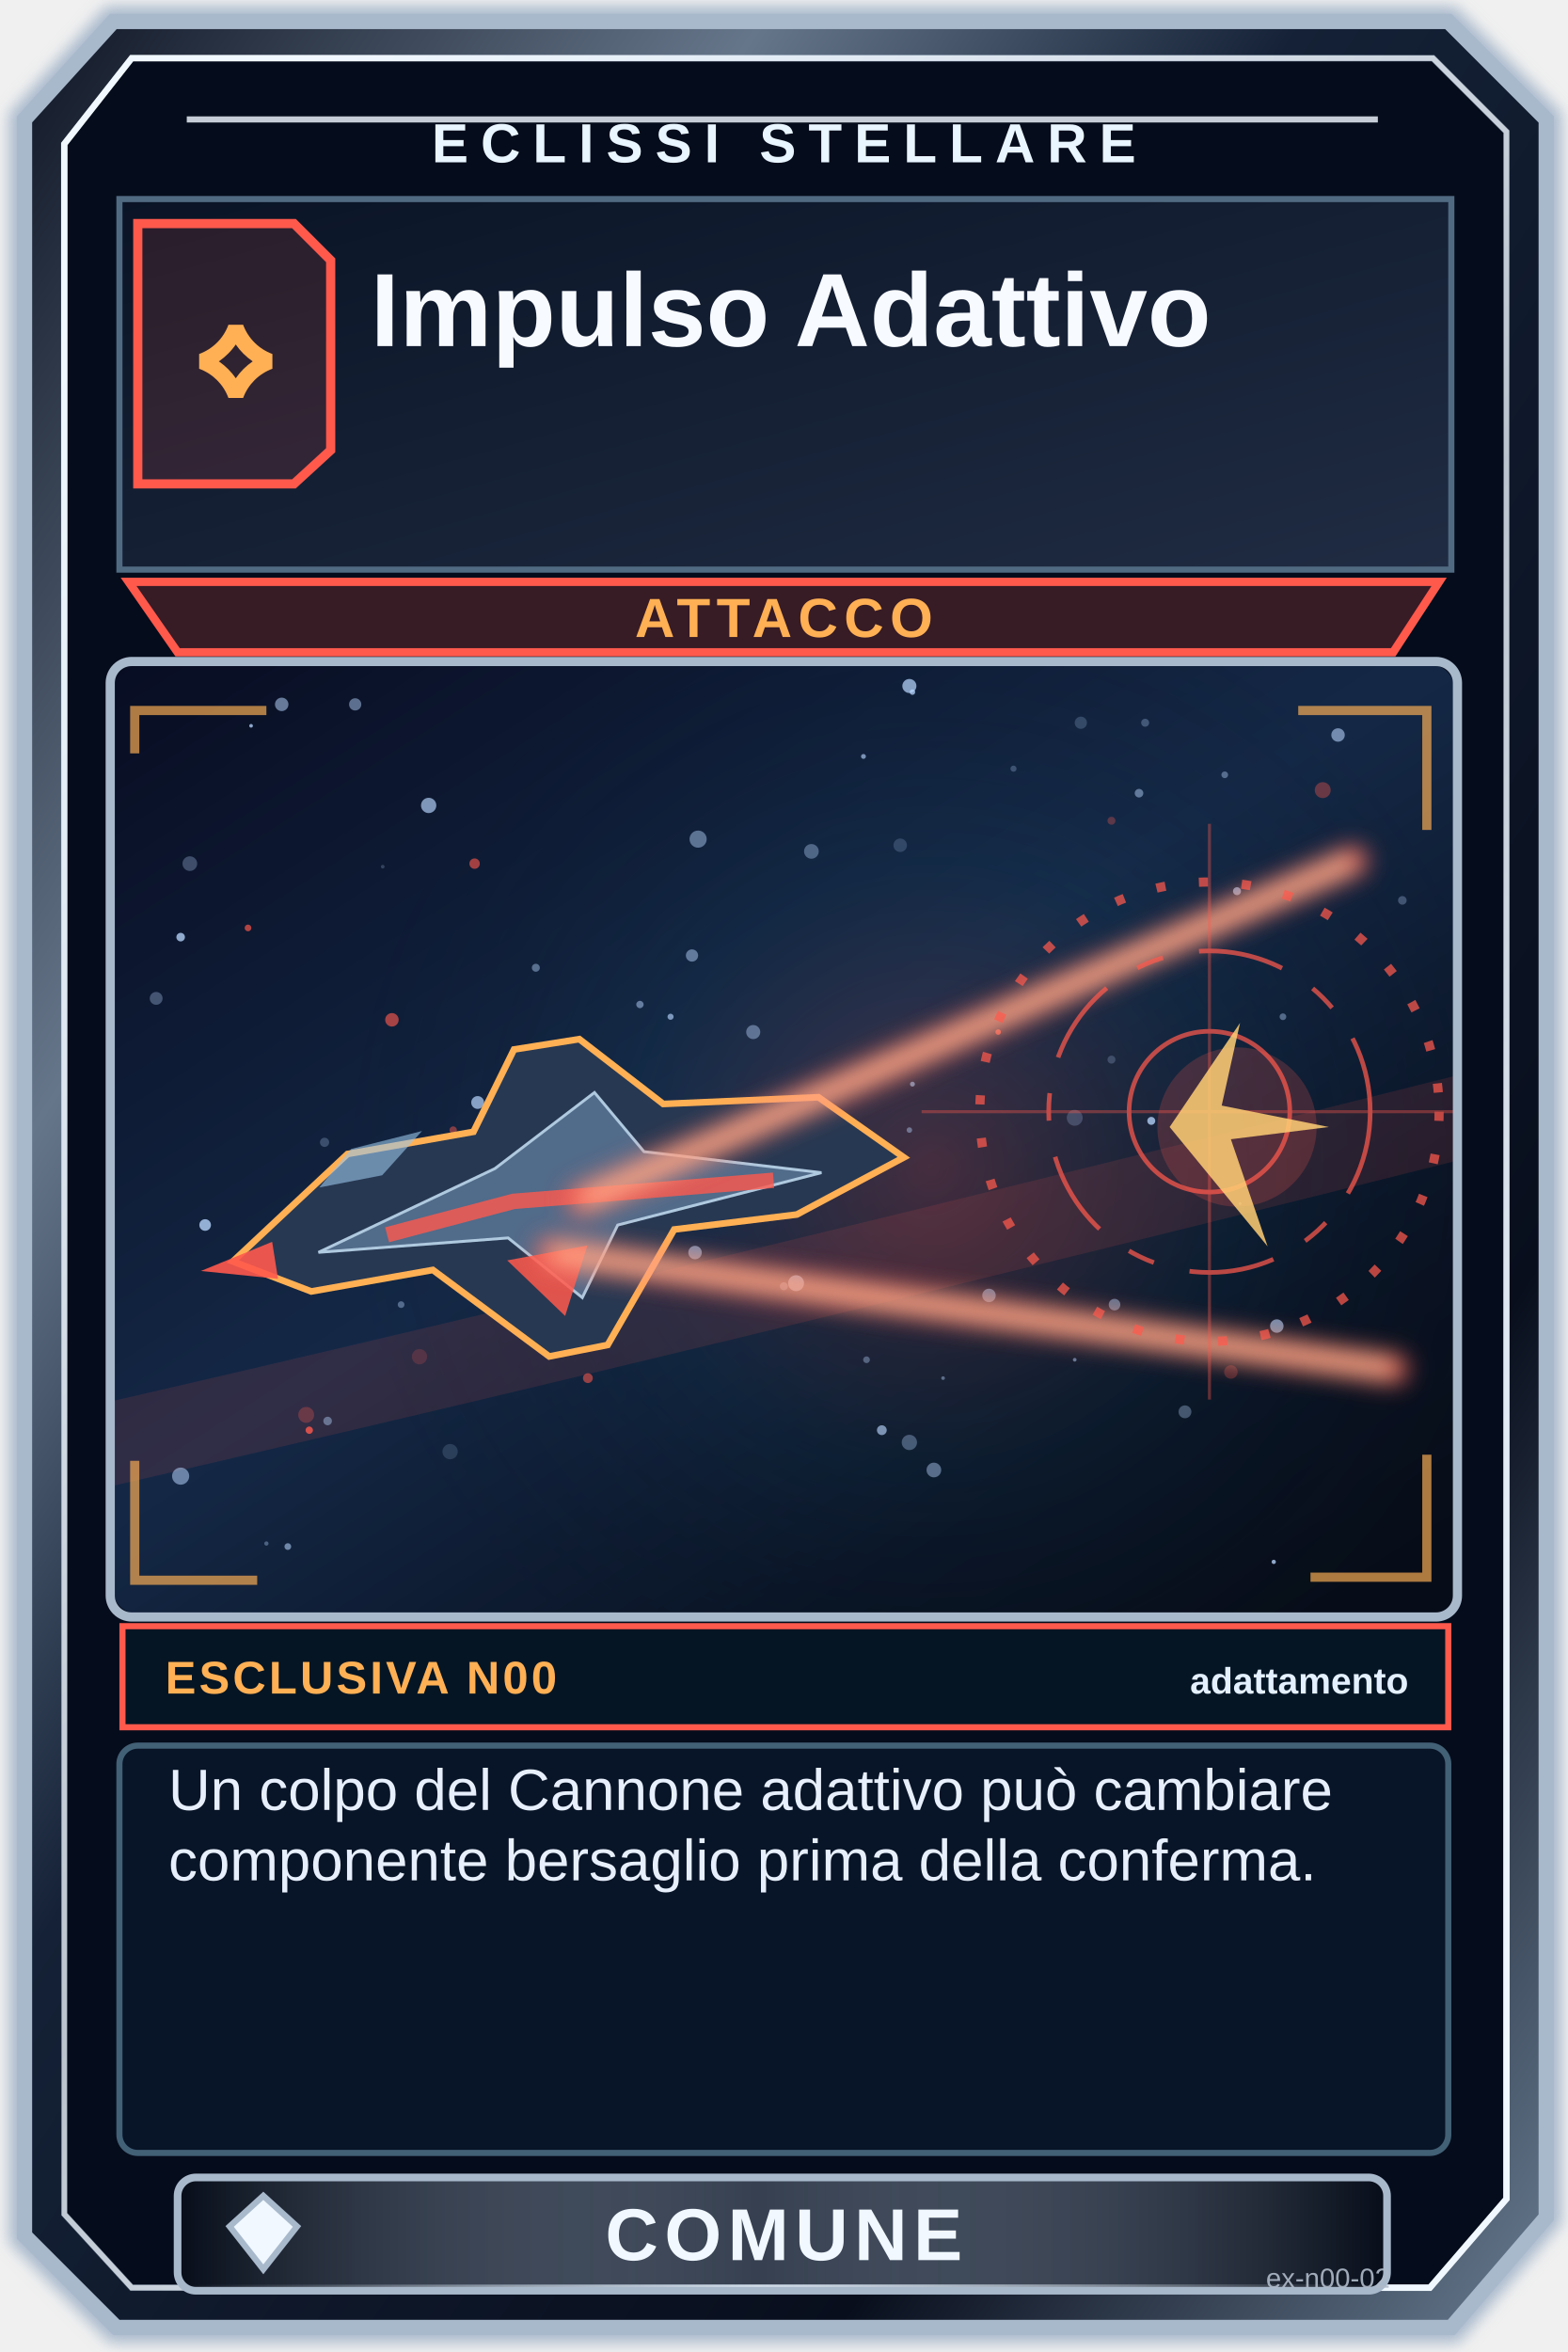
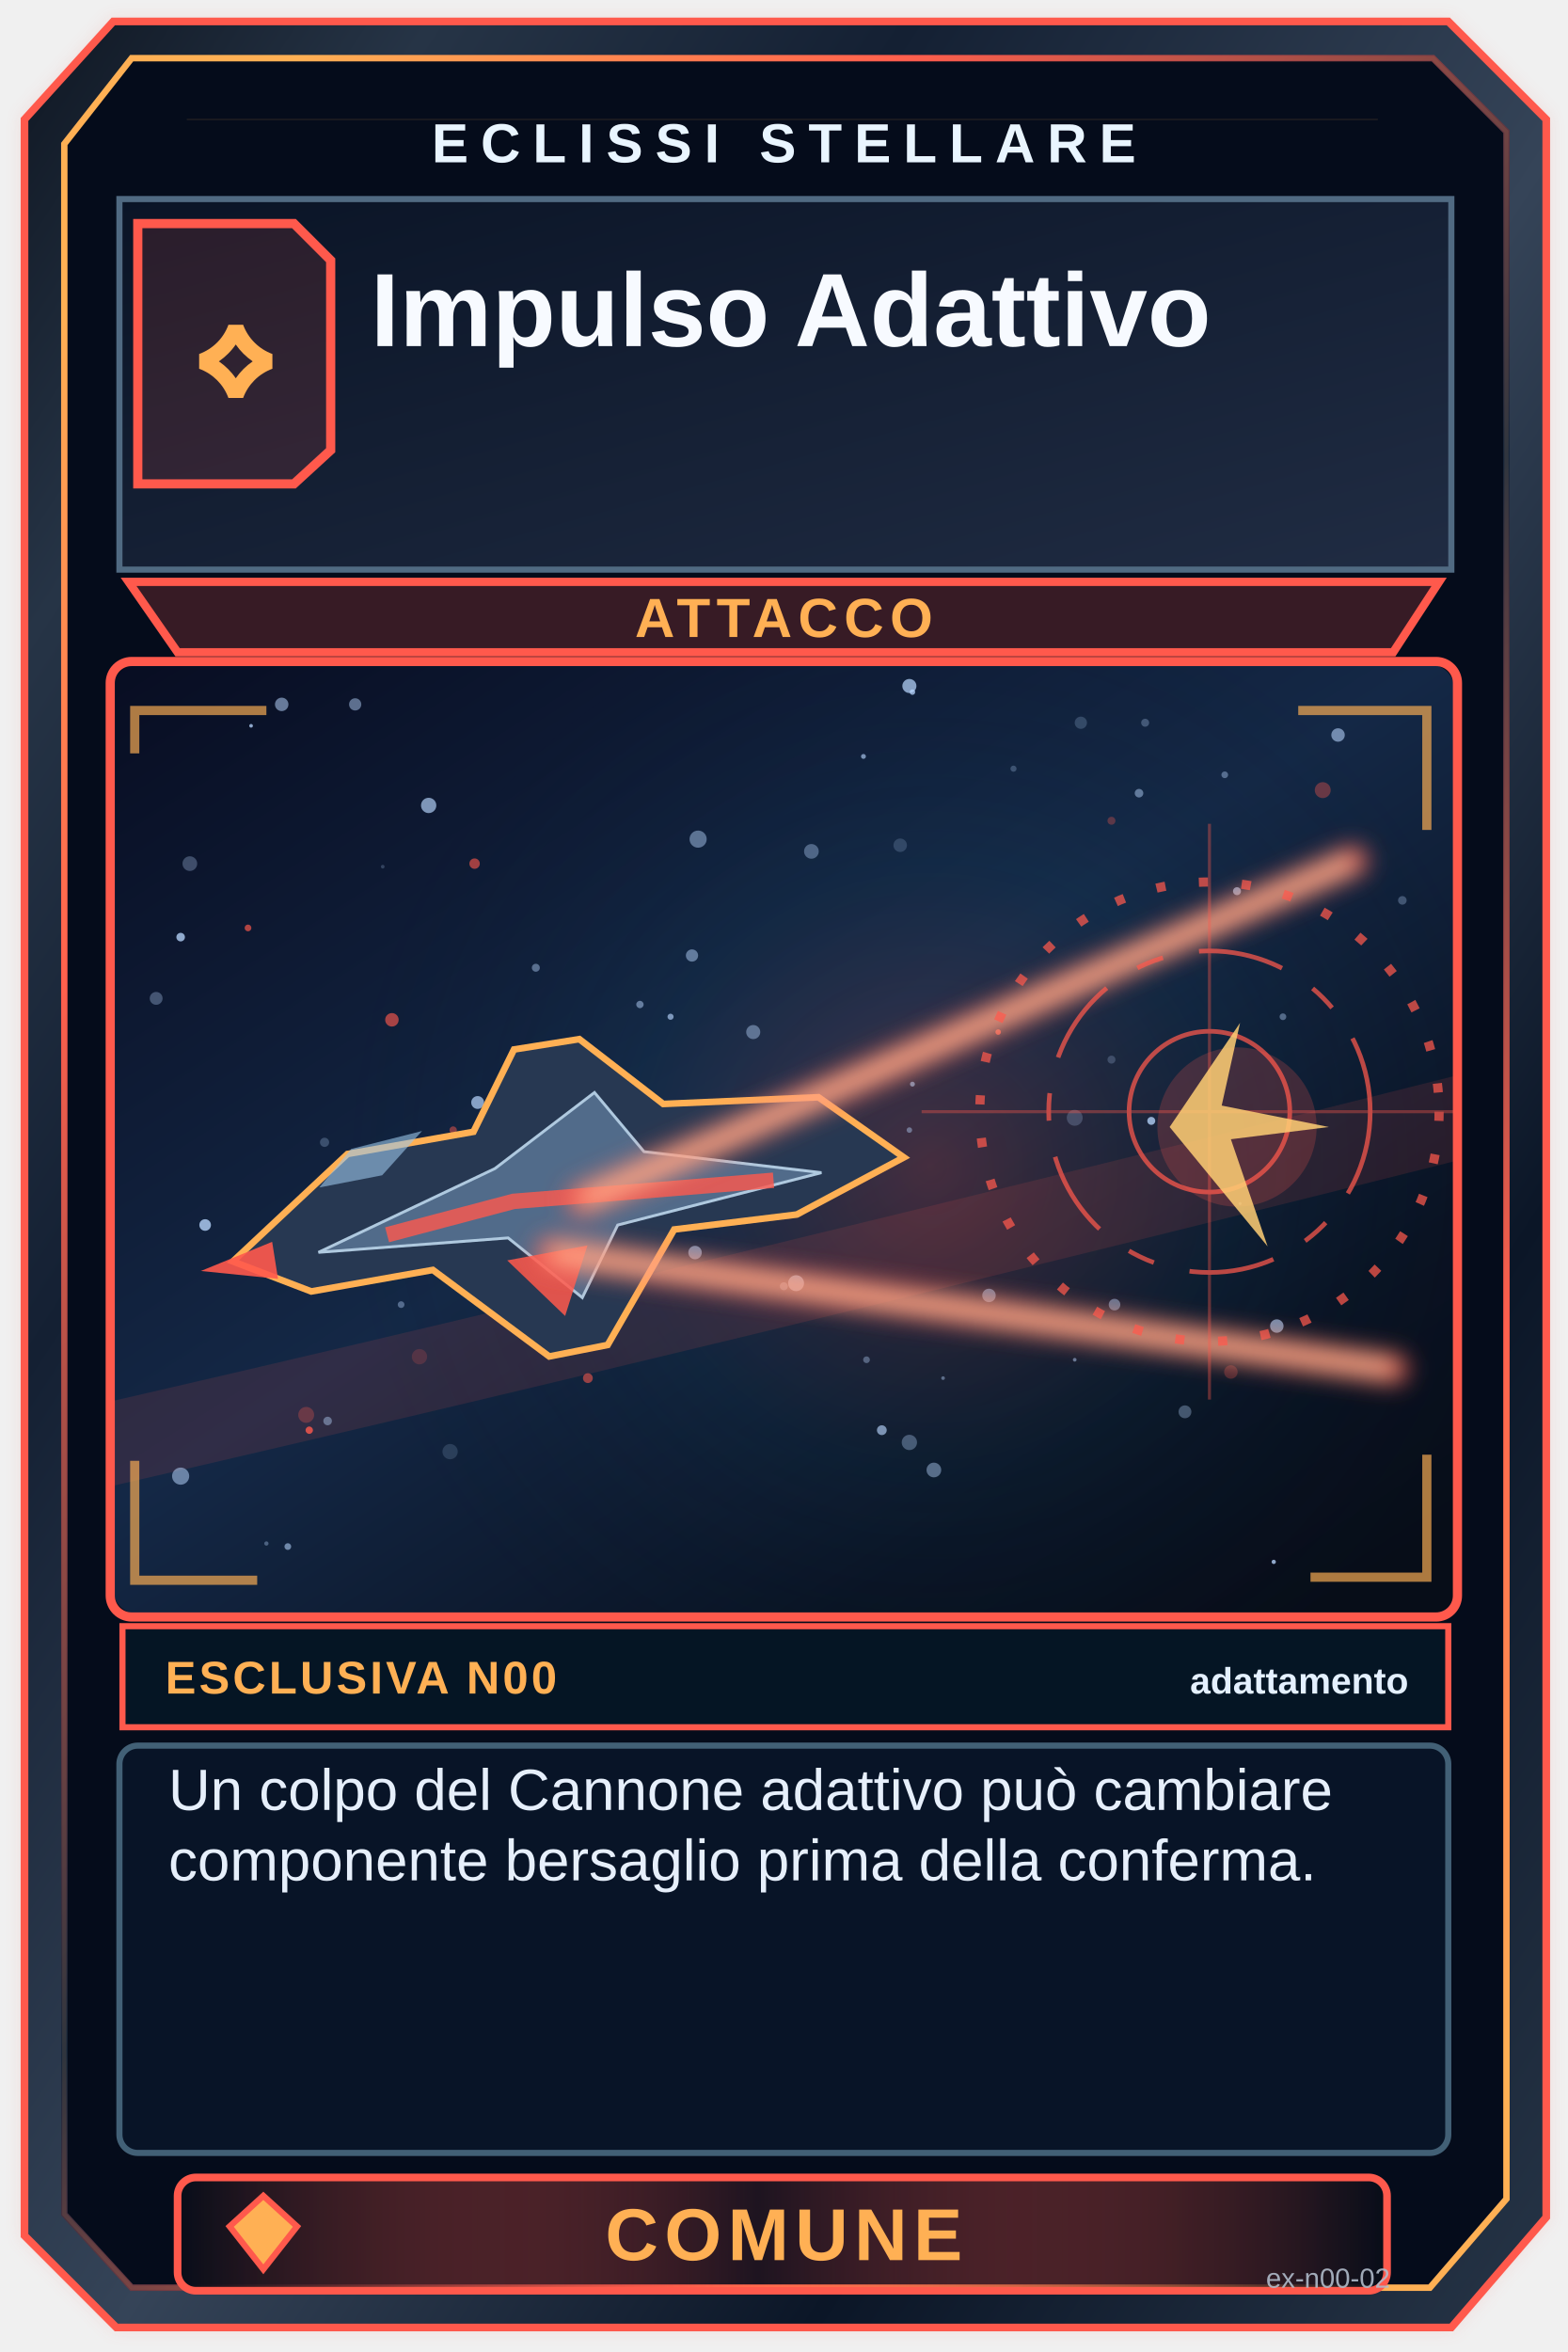
<svg xmlns="http://www.w3.org/2000/svg" width="512" height="768" viewBox="0 0 512 768" role="img" aria-label="Impulso Adattivo · ATTACCO · COMUNE">
  <defs>
    <linearGradient id="metal" x1="0" y1="0" x2="1" y2="1">
-       <stop stop-color="#111827" />
-       <stop offset=".24" stop-color="#66768a" />
-       <stop offset=".42" stop-color="#142136" />
-       <stop offset=".77" stop-color="#080e1c" />
-       <stop offset="1" stop-color="#66798e" />
+       <stop stop-color="#101824" />
+       <stop offset=".13" stop-color="#263446" />
+       <stop offset=".29" stop-color="#142033" />
+       <stop offset=".53" stop-color="#354458" />
+       <stop offset=".76" stop-color="#0b1627" />
+       <stop offset="1" stop-color="#263446" />
    </linearGradient>
    <linearGradient id="rim" x1=".15" y1="0" x2=".87" y2="1">
-       <stop stop-color="#f1f8ff" />
-       <stop offset=".2" stop-color="#a9b9cc" />
+       <stop stop-color="#ffb054" />
+       <stop offset=".2" stop-color="#ff594c" />
      <stop offset=".52" stop-color="#19283c" />
-       <stop offset=".78" stop-color="#a9b9cc" />
-       <stop offset="1" stop-color="#f1f8ff" />
+       <stop offset=".78" stop-color="#ff594c" />
+       <stop offset="1" stop-color="#ffb054" />
    </linearGradient>
    <linearGradient id="spaceSky" x1="0" y1="0" x2=".9" y2="1">
      <stop stop-color="#080d22" />
      <stop offset=".49" stop-color="#142846" />
      <stop offset=".82" stop-color="#091222" />
      <stop offset="1" stop-color="#070d18" />
    </linearGradient>
    <radialGradient id="planet">
      <stop stop-color="#ff594c" stop-opacity=".65" />
      <stop offset=".52" stop-color="#194761" stop-opacity=".42" />
      <stop offset="1" stop-color="#0a1529" stop-opacity=".05" />
    </radialGradient>
    <linearGradient id="titlePanel" x1="0" x2="1" y1="0" y2="1">
      <stop stop-color="#0a1426" />
      <stop offset="1" stop-color="#202c43" />
    </linearGradient>
    <linearGradient id="rarityShine" x1="0" y1="0" x2="1" y2="0">
      <stop stop-color="#070d19" />
-       <stop offset=".48" stop-color="#a9b9cc" stop-opacity=".30" />
+       <stop offset=".48" stop-color="#ff594c" stop-opacity="0.1" />
      <stop offset="1" stop-color="#070d19" />
    </linearGradient>
    <filter id="rimGlow" x="-30%" y="-30%" width="160%" height="160%">
-       <feGaussianBlur stdDeviation="2.3" />
+       <feGaussianBlur stdDeviation="2.45" />
    </filter>
    <filter id="beamGlow" x="-70%" y="-70%" width="240%" height="240%">
      <feGaussianBlur stdDeviation="4" />
    </filter>
    <clipPath id="artClip">
      <rect x="37" y="217" width="438" height="310" rx="8" />
    </clipPath>
  </defs>
-   <path d="M37 7H473L505 39V724L474 760H38L8 730V39Z" fill="#030712" stroke="#a9b9cc" stroke-width="10" filter="url(#rimGlow)" />
-   <path d="M37 7H473L505 39V724L474 760H38L8 730V39Z" fill="url(#metal)" stroke="#a9b9cc" stroke-width="5" />
+   <path d="M37 7H473L505 39V724L474 760H38L8 730V39Z" fill="#030712" stroke="#ff594c" stroke-width="2.8" opacity="0.12" filter="url(#rimGlow)" />
+   <path d="M37 7H473L505 39V724L474 760H38L8 730V39Z" fill="url(#metal)" stroke="#ff594c" stroke-width="2.5" />
  <path d="M43 19H468L492 43V718L467 747H43L21 723V47Z" fill="#050c1b" stroke="url(#rim)" stroke-width="2.1" />
-   <path d="M43 19H468L492 43V718L467 747H43L21 723V47Z" fill="none" stroke="#f1f8ff" stroke-width="1.8" opacity=".75" />
-   <path d="M61 39H450" stroke="#f1f8ff" stroke-width="2" opacity=".82" />
+   <path d="M43 19H468L492 43V718L467 747H43L21 723V47Z" fill="none" stroke="#ffb054" stroke-width="1.35" opacity="0.1" />
+   <path d="M61 39H450" stroke="#ffb054" stroke-width="0.5" opacity="0.1" />
+   <path d="M32 85V51L52 29H135 M376 29H458L482 52V122 M32 648V715L50 735H128 M382 735H460L481 713V647" fill="none" stroke="#f7fcff" stroke-width="1" opacity="0" />
+   <path d="M61 43H450" stroke="#fff" stroke-width="1" opacity="0" />
  <text x="256" y="53" text-anchor="middle" fill="#e9f5ff" font-size="18" font-family="Arial, sans-serif" font-weight="700" letter-spacing="4">ECLISSI STELLARE</text>
  <path d="M39 65H474V186H39Z" fill="url(#titlePanel)" stroke="#506a82" stroke-width="2" />
  <path d="M45 73H96L108 85V147L96 158H45Z" fill="#ff594c" fill-opacity=".13" stroke="#ff594c" stroke-width="3" />
  <text x="77" y="128" text-anchor="middle" fill="#ffb054" font-family="Arial, sans-serif" font-size="40" font-weight="bold">⟡</text>
  <text x="121" y="113" fill="#f7faff" font-family="Arial,sans-serif" font-size="34" font-weight="800">Impulso Adattivo</text>
  <path d="M42 190H470L455 213H58Z" fill="#ff594c" fill-opacity=".20" stroke="#ff594c" stroke-width="2.7" />
  <text x="256" y="208" text-anchor="middle" fill="#ffb054" font-family="Arial,sans-serif" font-size="18" font-weight="900" letter-spacing="2">ATTACCO</text>
  <g clip-path="url(#artClip)">
    <rect x="37" y="217" width="438" height="310" fill="url(#spaceSky)" />
    <circle cx="304" cy="381" r="189" fill="url(#planet)" opacity=".34" />
    <path d="M12 477Q218 430 508 357" fill="none" stroke="#ff594c" stroke-width="27" opacity=".12" />
    <circle cx="137" cy="443" r="2.5" fill="#ff594c" opacity="0.18" />
    <circle cx="59" cy="482" r="2.8" fill="#b9d7ff" opacity="0.52" />
    <circle cx="437" cy="240" r="2.2" fill="#b9d7ff" opacity="0.57" />
    <circle cx="351" cy="444" r="0.6" fill="#b9d7ff" opacity="0.49" />
    <circle cx="246" cy="337" r="2.3" fill="#b9d7ff" opacity="0.42" />
    <circle cx="51" cy="326" r="2.1" fill="#b9d7ff" opacity="0.32" />
    <circle cx="155" cy="282" r="1.7" fill="#ff594c" opacity="0.61" />
    <circle cx="116" cy="230" r="2.0" fill="#b9d7ff" opacity="0.47" />
    <circle cx="308" cy="450" r="0.6" fill="#b9d7ff" opacity="0.42" />
    <circle cx="297" cy="369" r="0.9" fill="#b9d7ff" opacity="0.42" />
    <circle cx="209" cy="328" r="1.2" fill="#b9d7ff" opacity="0.49" />
    <circle cx="404" cy="291" r="1.3" fill="#b9d7ff" opacity="0.66" />
    <circle cx="363" cy="268" r="1.3" fill="#ff594c" opacity="0.31" />
    <circle cx="417" cy="433" r="2.2" fill="#b9d7ff" opacity="0.61" />
    <circle cx="214" cy="379" r="1.8" fill="#b9d7ff" opacity="0.71" />
    <circle cx="298" cy="226" r="0.9" fill="#b9d7ff" opacity="0.74" />
    <circle cx="59" cy="306" r="1.4" fill="#b9d7ff" opacity="0.76" />
    <circle cx="372" cy="259" r="1.4" fill="#b9d7ff" opacity="0.47" />
    <circle cx="100" cy="462" r="2.6" fill="#ff594c" opacity="0.28" />
    <circle cx="131" cy="426" r="1.1" fill="#b9d7ff" opacity="0.39" />
    <circle cx="67" cy="400" r="1.9" fill="#b9d7ff" opacity="0.78" />
    <circle cx="160" cy="390" r="2.7" fill="#b9d7ff" opacity="0.32" />
    <circle cx="246" cy="370" r="1.7" fill="#b9d7ff" opacity="0.25" />
    <circle cx="351" cy="365" r="2.6" fill="#b9d7ff" opacity="0.22" />
    <circle cx="81" cy="303" r="1.1" fill="#ff594c" opacity="0.67" />
    <circle cx="387" cy="461" r="2.1" fill="#b9d7ff" opacity="0.33" />
    <circle cx="331" cy="251" r="1.0" fill="#b9d7ff" opacity="0.26" />
    <circle cx="363" cy="346" r="1.3" fill="#b9d7ff" opacity="0.22" />
    <circle cx="228" cy="274" r="2.8" fill="#b9d7ff" opacity="0.45" />
    <circle cx="255" cy="365" r="0.7" fill="#b9d7ff" opacity="0.24" />
    <circle cx="326" cy="337" r="0.9" fill="#ff594c" opacity="0.80" />
    <circle cx="376" cy="366" r="1.3" fill="#b9d7ff" opacity="0.76" />
    <circle cx="353" cy="236" r="2.0" fill="#b9d7ff" opacity="0.21" />
    <circle cx="265" cy="278" r="2.4" fill="#b9d7ff" opacity="0.37" />
    <circle cx="195" cy="391" r="2.3" fill="#b9d7ff" opacity="0.35" />
    <circle cx="256" cy="420" r="1.3" fill="#b9d7ff" opacity="0.41" />
    <circle cx="148" cy="369" r="1.2" fill="#ff594c" opacity="0.48" />
    <circle cx="212" cy="384" r="1.6" fill="#b9d7ff" opacity="0.67" />
    <circle cx="458" cy="294" r="1.4" fill="#b9d7ff" opacity="0.29" />
    <circle cx="82" cy="237" r="0.6" fill="#b9d7ff" opacity="0.76" />
    <circle cx="140" cy="263" r="2.5" fill="#b9d7ff" opacity="0.66" />
    <circle cx="175" cy="316" r="1.3" fill="#b9d7ff" opacity="0.43" />
    <circle cx="192" cy="357" r="0.8" fill="#ff594c" opacity="0.72" />
    <circle cx="283" cy="444" r="1.1" fill="#b9d7ff" opacity="0.36" />
    <circle cx="120" cy="379" r="2.7" fill="#b9d7ff" opacity="0.66" />
    <circle cx="219" cy="332" r="1.0" fill="#b9d7ff" opacity="0.64" />
    <circle cx="147" cy="474" r="2.5" fill="#b9d7ff" opacity="0.16" />
    <circle cx="62" cy="282" r="2.4" fill="#b9d7ff" opacity="0.29" />
    <circle cx="128" cy="333" r="2.2" fill="#ff594c" opacity="0.63" />
    <circle cx="107" cy="464" r="1.4" fill="#b9d7ff" opacity="0.42" />
    <circle cx="323" cy="423" r="2.2" fill="#b9d7ff" opacity="0.50" />
    <circle cx="94" cy="505" r="1.1" fill="#b9d7ff" opacity="0.56" />
    <circle cx="156" cy="360" r="2.1" fill="#b9d7ff" opacity="0.70" />
    <circle cx="282" cy="247" r="0.8" fill="#b9d7ff" opacity="0.62" />
    <circle cx="101" cy="467" r="1.2" fill="#ff594c" opacity="0.80" />
    <circle cx="92" cy="230" r="2.2" fill="#b9d7ff" opacity="0.53" />
    <circle cx="288" cy="467" r="1.6" fill="#b9d7ff" opacity="0.63" />
    <circle cx="297" cy="471" r="2.5" fill="#b9d7ff" opacity="0.33" />
    <circle cx="87" cy="504" r="0.7" fill="#b9d7ff" opacity="0.35" />
    <circle cx="227" cy="409" r="2.2" fill="#b9d7ff" opacity="0.57" />
    <circle cx="402" cy="448" r="2.2" fill="#ff594c" opacity="0.25" />
    <circle cx="226" cy="312" r="2.0" fill="#b9d7ff" opacity="0.48" />
    <circle cx="106" cy="373" r="1.5" fill="#b9d7ff" opacity="0.25" />
    <circle cx="405" cy="393" r="0.5" fill="#b9d7ff" opacity="0.46" />
    <circle cx="305" cy="480" r="2.4" fill="#b9d7ff" opacity="0.43" />
    <circle cx="374" cy="236" r="1.3" fill="#b9d7ff" opacity="0.29" />
    <circle cx="192" cy="450" r="1.6" fill="#ff594c" opacity="0.57" />
    <circle cx="400" cy="253" r="1.1" fill="#b9d7ff" opacity="0.40" />
    <circle cx="294" cy="276" r="2.2" fill="#b9d7ff" opacity="0.19" />
    <circle cx="125" cy="283" r="0.6" fill="#b9d7ff" opacity="0.22" />
    <circle cx="297" cy="224" r="2.3" fill="#b9d7ff" opacity="0.71" />
    <circle cx="416" cy="510" r="0.7" fill="#b9d7ff" opacity="0.76" />
    <circle cx="432" cy="258" r="2.6" fill="#ff594c" opacity="0.36" />
    <circle cx="215" cy="381" r="0.9" fill="#b9d7ff" opacity="0.46" />
    <circle cx="419" cy="332" r="1.1" fill="#b9d7ff" opacity="0.40" />
    <circle cx="364" cy="426" r="1.9" fill="#b9d7ff" opacity="0.46" />
    <circle cx="260" cy="419" r="2.6" fill="#b9d7ff" opacity="0.66" />
    <circle cx="298" cy="354" r="0.8" fill="#b9d7ff" opacity="0.56" />
    <g transform="translate(185 391) rotate(-9) scale(0.72)">
      <path d="M-154 5 L-95 -35 L-37 -36 L-13 -70 L17 -70 L50 -35 L120 -27 L154 6 L102 24 L46 22 L8 69 L-19 70 L-65 23 L-121 24 Z" fill="#273852" stroke="#ffb054" stroke-width="3" />
      <path d="M-115 7 L-30 -18 L20 -45 L38 -15 L116 7 L21 16 L0 46 L-29 14Z" fill="#516b8a" stroke="#afc9df" stroke-width="1.3" />
      <path d="M-83 4 L-24 -2 L28 2 L94 7" fill="none" stroke="#ff594c" stroke-width="7" opacity=".8" />
      <path d="M-31 24 L-9 53 L6 23" fill="#ff594c" opacity=".85" />
      <path d="M-135 -1 L-169 7 L-135 16" fill="#ff594c" opacity=".9" />
      <path d="M-110 -22 L-81 -23 L-60 -40 L-93 -37 Z" fill="#99c4e8" opacity=".6" />
    </g>
    <g filter="url(#beamGlow)">
      <path d="M190 392 L442 281 M180 409 L455 447" stroke="#ff594c" stroke-width="9" stroke-linecap="round" />
      <path d="M190 392 L442 281 M180 409 L455 447" stroke="#fff3c2" stroke-width="2.4" />
    </g>
    <g fill="none" stroke="#ff594c" opacity=".72">
      <circle cx="395" cy="363" r="75" stroke-width="3" stroke-dasharray="3 11" />
      <circle cx="395" cy="363" r="52.5" stroke-width="1.5" stroke-dasharray="28 12 9 12" />
      <circle cx="395" cy="363" r="26.25" stroke-width="1.5" />
      <path d="M301 363H489 M395 269V457" stroke-width="1" opacity=".5" />
    </g>
    <circle cx="404" cy="368" r="26" fill="#ff594c" opacity=".21" />
    <path d="M382 368l23 -34l-6 27l35 7l-32 4l12 35z" fill="#ffcf74" opacity=".85" />
    <path d="M44 246V232H87 M424 232h42v39 M44 477v39h40 M428 515h38v-40" stroke="#ffb054" stroke-width="3" fill="none" opacity=".67" />
  </g>
-   <rect x="36" y="216" width="440" height="312" rx="7" fill="none" stroke="#a9b9cc" stroke-width="3" />
+   <rect x="36" y="216" width="440" height="312" rx="7" fill="none" stroke="#ff594c" stroke-width="3" />
  <path d="M40 531H473V564H40Z" fill="#051524" stroke="#ff594c" stroke-width="2" />
  <text x="54" y="553" fill="#ffb054" font-family="Arial,sans-serif" font-size="15" font-weight="bold" letter-spacing="1">ESCLUSIVA N00</text>
  <text x="460" y="553" text-anchor="end" fill="#e4f0ff" font-family="Arial,sans-serif" font-size="12" font-weight="bold">adattamento</text>
  <rect x="39" y="570" width="434" height="133" rx="6" fill="#081427" stroke="#426076" stroke-width="2" />
  <text x="55" y="591" fill="#e6effb" font-size="19" font-family="Arial,sans-serif">Un colpo del Cannone adattivo può cambiare</text>
  <text x="55" y="614" fill="#e6effb" font-size="19" font-family="Arial,sans-serif">componente bersaglio prima della conferma.</text>
-   <rect x="58" y="711" width="395" height="37" rx="6" fill="url(#rarityShine)" stroke="#a9b9cc" stroke-width="2.5" />
-   <path d="M75 727l11 -10l11 10l-11 14Z" fill="#f1f8ff" stroke="#a9b9cc" stroke-width="2" />
-   <text x="256" y="738" fill="#f1f8ff" text-anchor="middle" font-family="Arial,sans-serif" font-size="24" font-weight="900" letter-spacing="2">COMUNE</text>
+   <rect x="58" y="711" width="395" height="37" rx="6" fill="url(#rarityShine)" stroke="#ff594c" stroke-width="2.5" />
+   <path d="M75 727l11 -10l11 10l-11 14Z" fill="#ffb054" stroke="#ff594c" stroke-width="2" />
+   <text x="256" y="738" fill="#ffb054" text-anchor="middle" font-family="Arial,sans-serif" font-size="24" font-weight="900" letter-spacing="2">COMUNE</text>
  <text x="454" y="747" fill="#afbac9" font-family="Arial,sans-serif" font-size="9" text-anchor="end" opacity=".9">ex-n00-02</text>
</svg>
